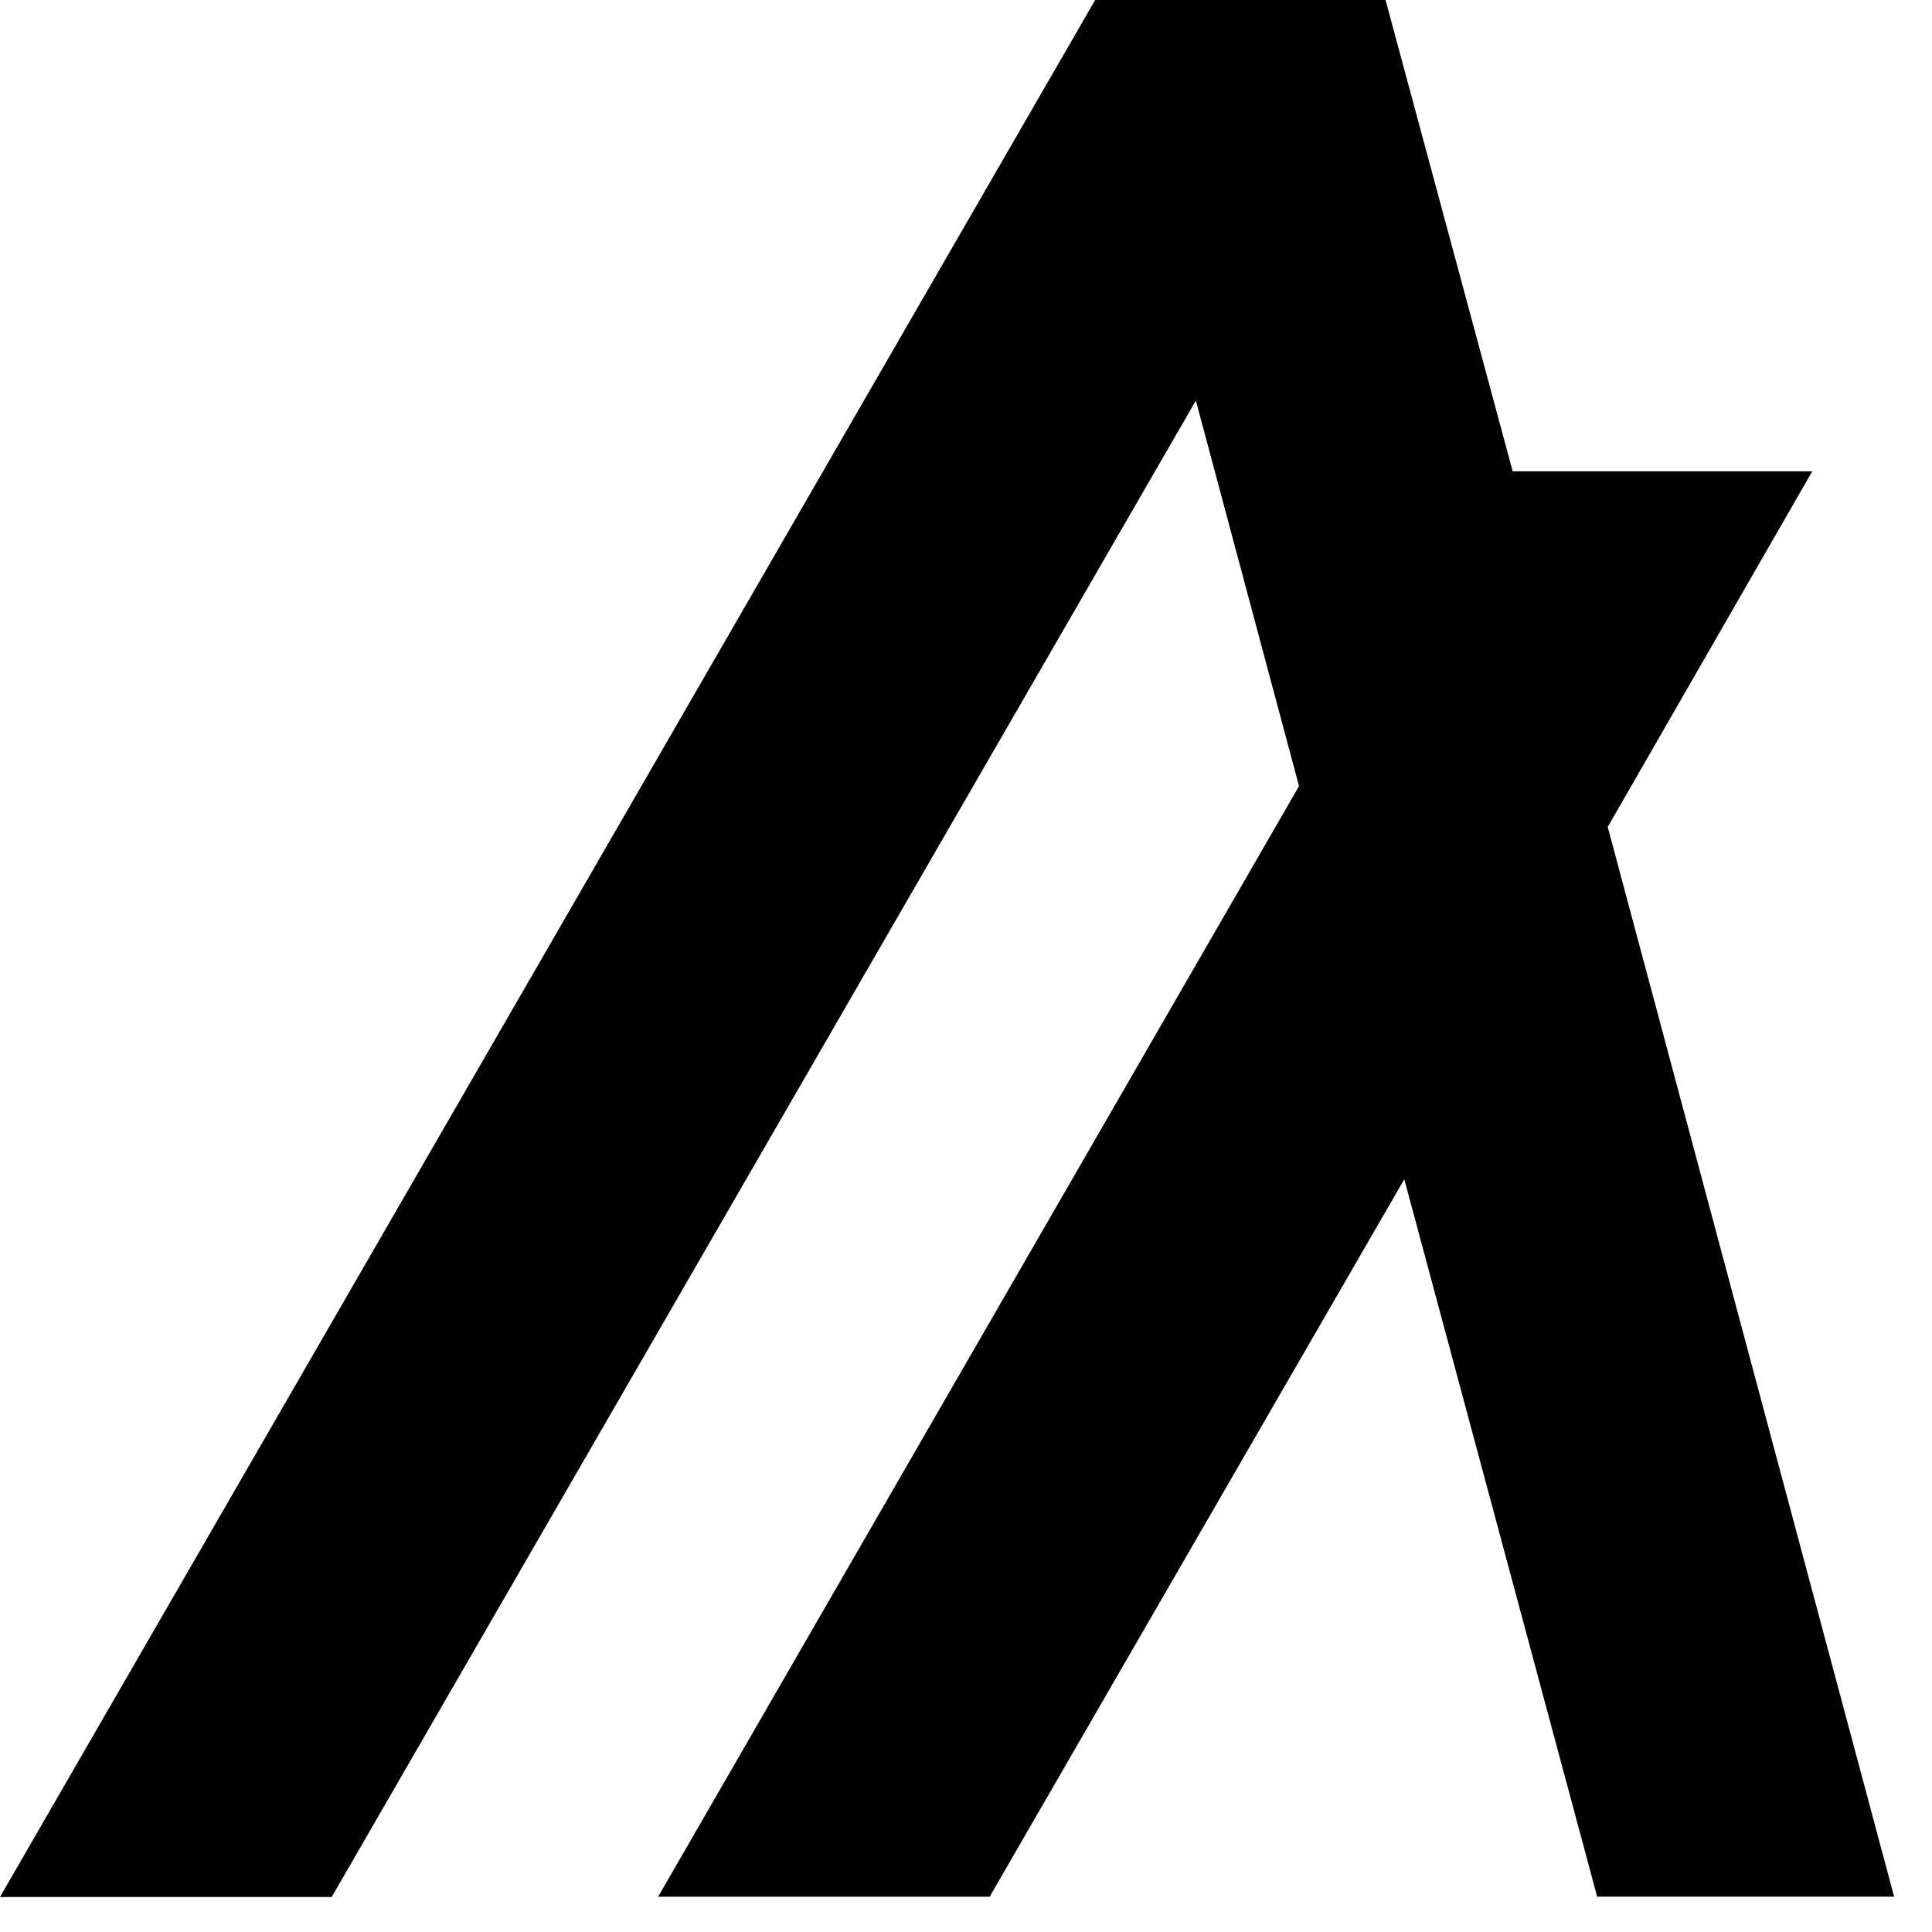
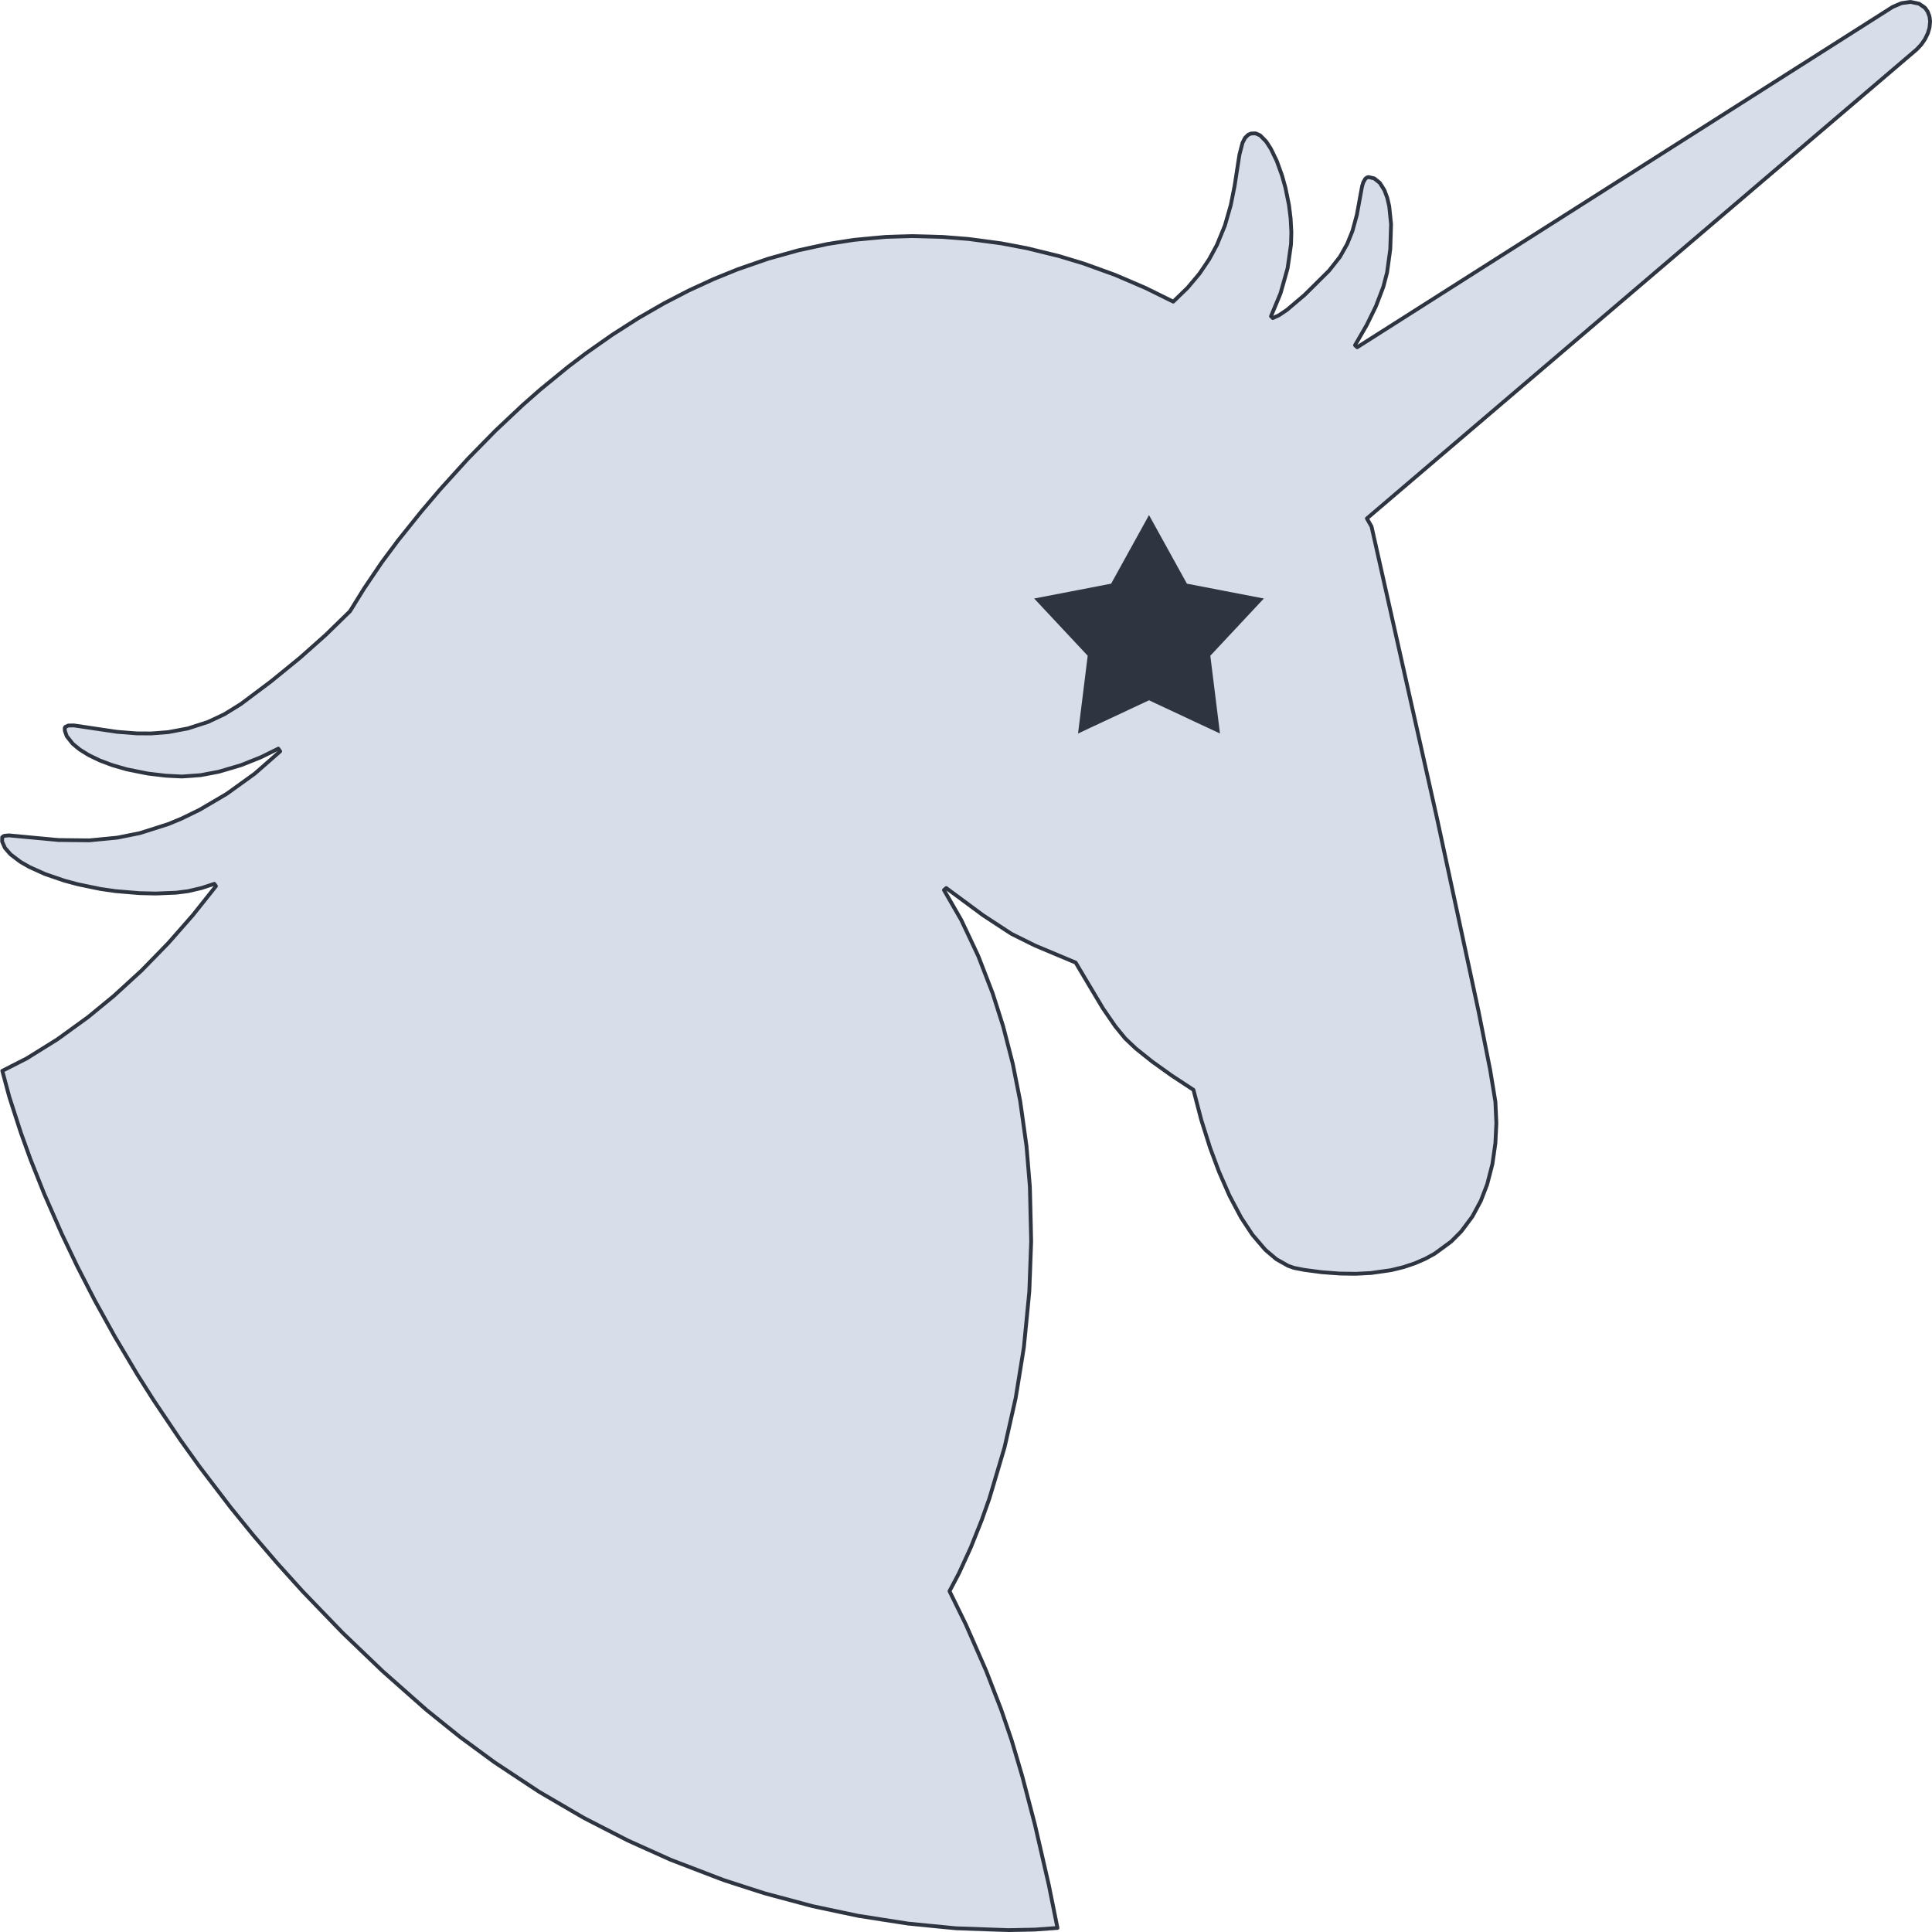
- <svg xmlns="http://www.w3.org/2000/svg" width="51px" height="51px" viewBox="0 0 51 51" version="1.1">
-   <g id="lINT7W">
-     <path id="Path" d="M50 50.067 L42.161 50.067 37.07 31.129 26.124 50.069 17.373 50.069 34.291 20.752 31.568 10.574 8.756 50.076 0 50.076 28.91 0 36.575 0 39.931 12.441 47.839 12.441 42.44 21.83 Z" fill="#000000" fill-opacity="1" stroke="none" />
-   </g>
+ <svg xmlns="http://www.w3.org/2000/svg" width="50px" height="50px" viewBox="0 0 1024 1024" version="1.1">
+   <path id="Unicorn" d="M534.621 1024 C478.407 1024.039 343.591 1011.041 216.509 899.414 38.549 743.094 0.075 567.039 0.075 567.039 0.075 567.039 57.101 543.551 113.233 469.613 106.743 471.988 100.074 473.635 93.439 474.133 47.031 477.622 -2.182 459.12 0.075 443.699 1.114 436.596 36.101 452.327 80 438.894 118.797 427.022 147.194 398.047 147.194 398.047 147.194 398.047 119.482 413.868 92.731 412.464 56.881 410.581 32.841 396.742 33.318 386.034 33.807 375.045 82.575 404.598 128.096 371.617 152.202 354.153 170.732 337.628 184.741 323.335 192.362 310.561 200.778 297.943 210.143 285.92 315.901 150.161 419.686 124.137 483.516 124.137 532.736 124.137 579.498 136.485 621.67 158.681 623.133 157.366 624.589 155.999 626.037 154.572 665.268 115.899 647.201 67.64 665.646 69.676 674.147 70.613 685.386 98.508 685.451 124.137 685.508 146.865 674.841 167.386 674.841 167.386 674.841 167.386 680.967 166.52 703.133 143.359 725.299 120.198 715.844 91.167 726.474 92.902 736.984 94.616 741.15 115.708 736.376 143.359 734.046 156.854 726.271 171.75 719.46 182.794 L1000.295 4.363 C1008.627 -1.82 1018.537 -1.378 1022.43 5.349 1026.323 12.077 1022.726 22.544 1014.394 28.726 L725.761 275.005 727.889 278.712 C727.889 278.712 791.053 555.343 793.668 584.659 795.08 600.489 799.144 692.597 688.28 673.558 651.054 667.165 631.696 578.251 631.696 578.251 631.696 578.251 606.089 562.304 595.623 551.021 585.002 539.57 569.453 510.975 569.453 510.975 569.453 510.975 546.35 502.009 535.502 495.758 525.835 490.187 510.92 479.087 501.588 471.942 511.895 487.919 546.587 549.066 547.527 649.531 548.647 769.279 504.381 843.35 504.381 843.35 504.381 843.35 525.701 883.722 539.039 928.246 552.921 974.588 561.673 1022.753 561.673 1022.753 561.673 1022.753 551.83 1023.988 534.621 1024 Z" fill="#d8dee9" fill-opacity="1" stroke="none" />
+   <path id="stroke-path" d="M522.719 885.672 L512.031 861.297 512.047 861.297 503.25 843.344 508.203 833.969 514.578 820.078 520.344 805.625 524.391 794.188 532.438 767.063 538.297 741.094 542.656 714.172 545.547 684.547 546.531 657.922 545.844 629 544.063 607.5 540.734 583.734 536.781 563.797 531.719 544.109 526.172 526.641 518.531 506.813 509.484 487.641 500.313 471.75 501.516 470.672 521.25 485.25 521.25 485.234 536.047 494.922 548.563 501.141 570.125 510.188 584.578 534.438 591.141 543.969 596.391 550.406 602.094 555.797 610.703 562.672 621 570.047 632.563 577.641 636.703 593.563 641.391 608.391 646.063 620.953 651.703 633.813 657.75 645.219 657.734 645.219 663.828 654.453 670.703 662.469 676.484 667.375 682.781 670.922 685.875 672 691.047 673.016 691.047 673.031 700.828 674.328 700.828 674.313 710.078 675 718.594 675.125 726.594 674.719 737.375 673.188 743.891 671.594 749.969 669.547 755.422 667.188 760.344 664.5 769.141 658.047 774.469 652.703 780.375 644.797 784.859 636.469 788.234 627.703 791 616.953 792.578 605.906 793.094 595.391 792.594 584.016 789.813 567.094 783.594 535.734 761.828 434.578 726.938 279.094 724.469 274.797 1015.953 26.125 1018.328 23.578 1020.281 20.734 1021.797 17.609 1022.656 14.734 1023 11.313 1022.656 8.688 1021.688 6.125 1020.25 4.125 1017.141 1.969 1012.578 1.031 1007.813 1.688 1003.109 3.703 719.328 184.063 718.188 182.984 724.391 172.25 729.234 162.375 733.188 152.016 735.172 144.391 736.859 132.094 737.281 118.828 736.313 109.359 735.25 104.797 733.766 100.844 731.313 96.922 728.359 94.563 725.328 93.859 724.594 94.047 723.656 94.734 722.563 96.688 721.938 98.734 719.156 113.891 716.813 122.469 714.063 129.266 710.172 136.172 704.391 143.5 691.438 156.344 682.109 164.25 677.875 167.094 674.625 168.578 673.641 167.641 678.688 155.5 682.453 142.125 684.266 129.391 684.438 122.984 684.047 115.734 683.172 108.688 681.297 99.484 679.469 92.953 676.688 85.281 673.531 78.766 671.094 75.031 667.906 71.766 665.453 70.688 663.125 70.781 661.625 71.391 659.906 73.078 658.563 75.703 656.922 82.047 654.359 98.609 652.344 108.672 649.234 119.5 645 129.813 640.875 137.438 635.734 145.047 629.438 152.531 621.844 159.891 607.266 152.688 590.891 145.656 574.219 139.641 561.406 135.766 544.141 131.531 530.906 129.031 530.906 129.016 513.109 126.641 513.109 126.656 499.484 125.578 483.516 125.141 469.563 125.563 452.656 127.141 438.359 129.375 438.359 129.391 423.188 132.672 407.359 137.094 407.359 137.078 390.984 142.75 378.25 147.922 365.172 153.938 351.859 160.828 338.297 168.641 324.484 177.469 310.516 187.281 301.078 194.453 286.734 206.188 286.719 206.172 277.125 214.609 262.547 228.328 247.891 243.281 233.141 259.563 223.281 271.156 210.922 286.547 202.453 297.922 192.938 311.984 185.516 323.969 172.516 336.641 159.078 348.578 143.734 361.094 127.578 373.219 118.938 378.563 110.281 382.641 99.578 386.094 89.172 388.047 80.172 388.75 72.563 388.719 62.031 387.891 39.109 384.5 36.188 384.563 34.578 385.328 34.328 385.938 34.391 387.375 35.391 390.203 38.594 394.25 42.297 397.281 47.016 400.219 52.875 403.047 59.516 405.547 67.172 407.75 78.469 410.016 87.875 411.125 96.453 411.563 106.328 410.844 115.859 409.047 127.688 405.563 138.172 401.391 147.531 396.781 148.5 398.234 134.984 410.078 120.172 420.75 105.797 429.203 96.109 433.922 89.234 436.766 74.125 441.578 62.203 443.969 47.406 445.406 31.016 445.234 4.703 442.781 2.141 443.031 1.188 443.75 1.141 446.047 2.641 449.438 5.656 452.875 10.844 456.797 15.516 459.484 23.969 463.297 23.969 463.281 33.984 466.719 41.203 468.672 52.984 471.109 52.984 471.125 61.109 472.297 73.922 473.375 82.5 473.578 93.313 473.141 99.531 472.359 106.781 470.672 113.609 468.438 114.469 469.672 102.156 485.125 89.094 499.984 75.063 514.375 60.375 527.828 46.656 539.094 30.359 550.906 14.109 561.016 1.234 567.563 4.922 581.313 11.031 600.266 16.141 614.422 23.547 633.047 23.563 633.047 32.781 654.047 40.969 671.203 50.297 689.359 60.875 708.469 72.719 728.406 81.375 742.063 95.5 763.063 105.734 777.328 122.328 799.078 134.25 813.719 146.891 828.469 160.266 843.297 160.25 843.297 181.672 865.5 202.875 885.813 226.078 906.328 243.984 920.734 261.953 933.938 261.953 933.953 285.75 949.688 309.422 963.5 332.828 975.516 355.703 985.813 355.703 985.797 383.563 996.484 405.047 1003.422 430.688 1010.297 454.828 1015.406 481.266 1019.531 506.578 1022.016 534.625 1023 548.469 1022.719 560.469 1021.844 555.984 999.594 556 999.594 548.484 966.938 541.844 941.578 536.172 922.344 530.656 906.203 Z" fill="none" stroke="#2e3440" stroke-width="2" stroke-opacity="1" stroke-linejoin="round" stroke-linecap="round" />
+   <path id="Star" d="M609 273 L588.916 309.357 548.132 317.223 576.504 347.559 571.382 388.777 609 371.169 646.618 388.777 641.496 347.559 669.868 317.223 629.084 309.357 Z" fill="#2e3440" fill-opacity="1" stroke="none" />
</svg>
